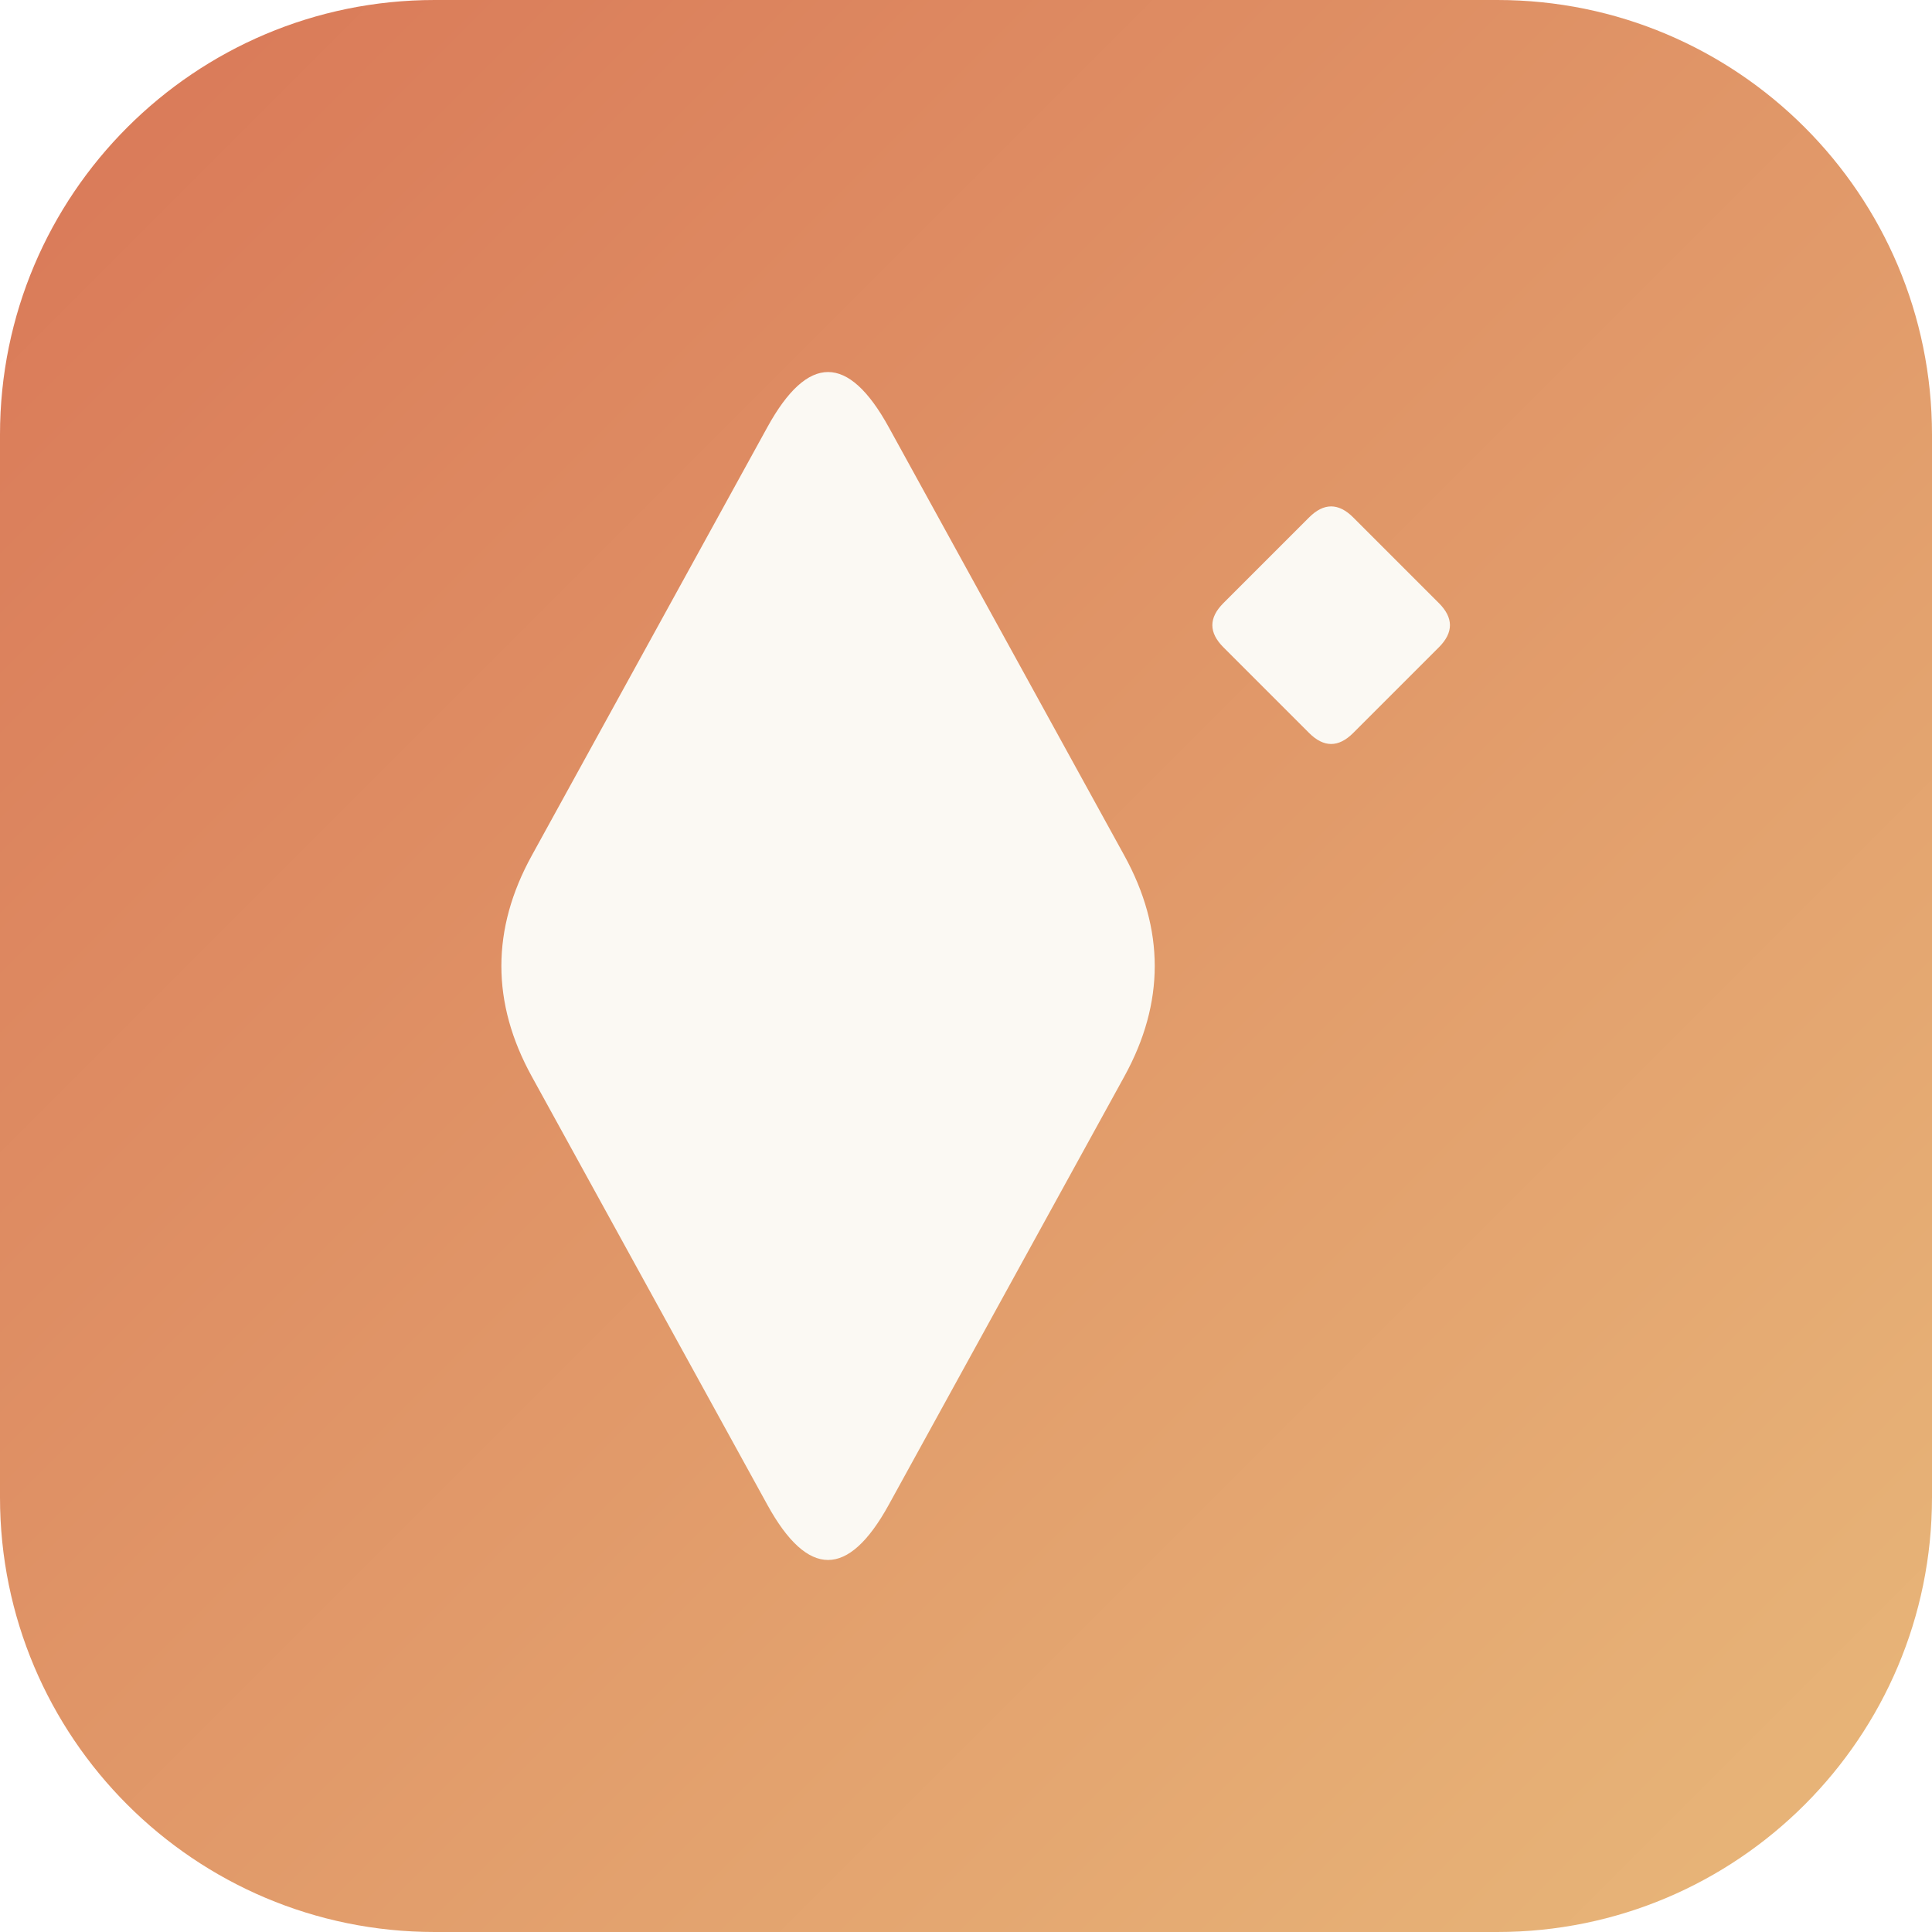
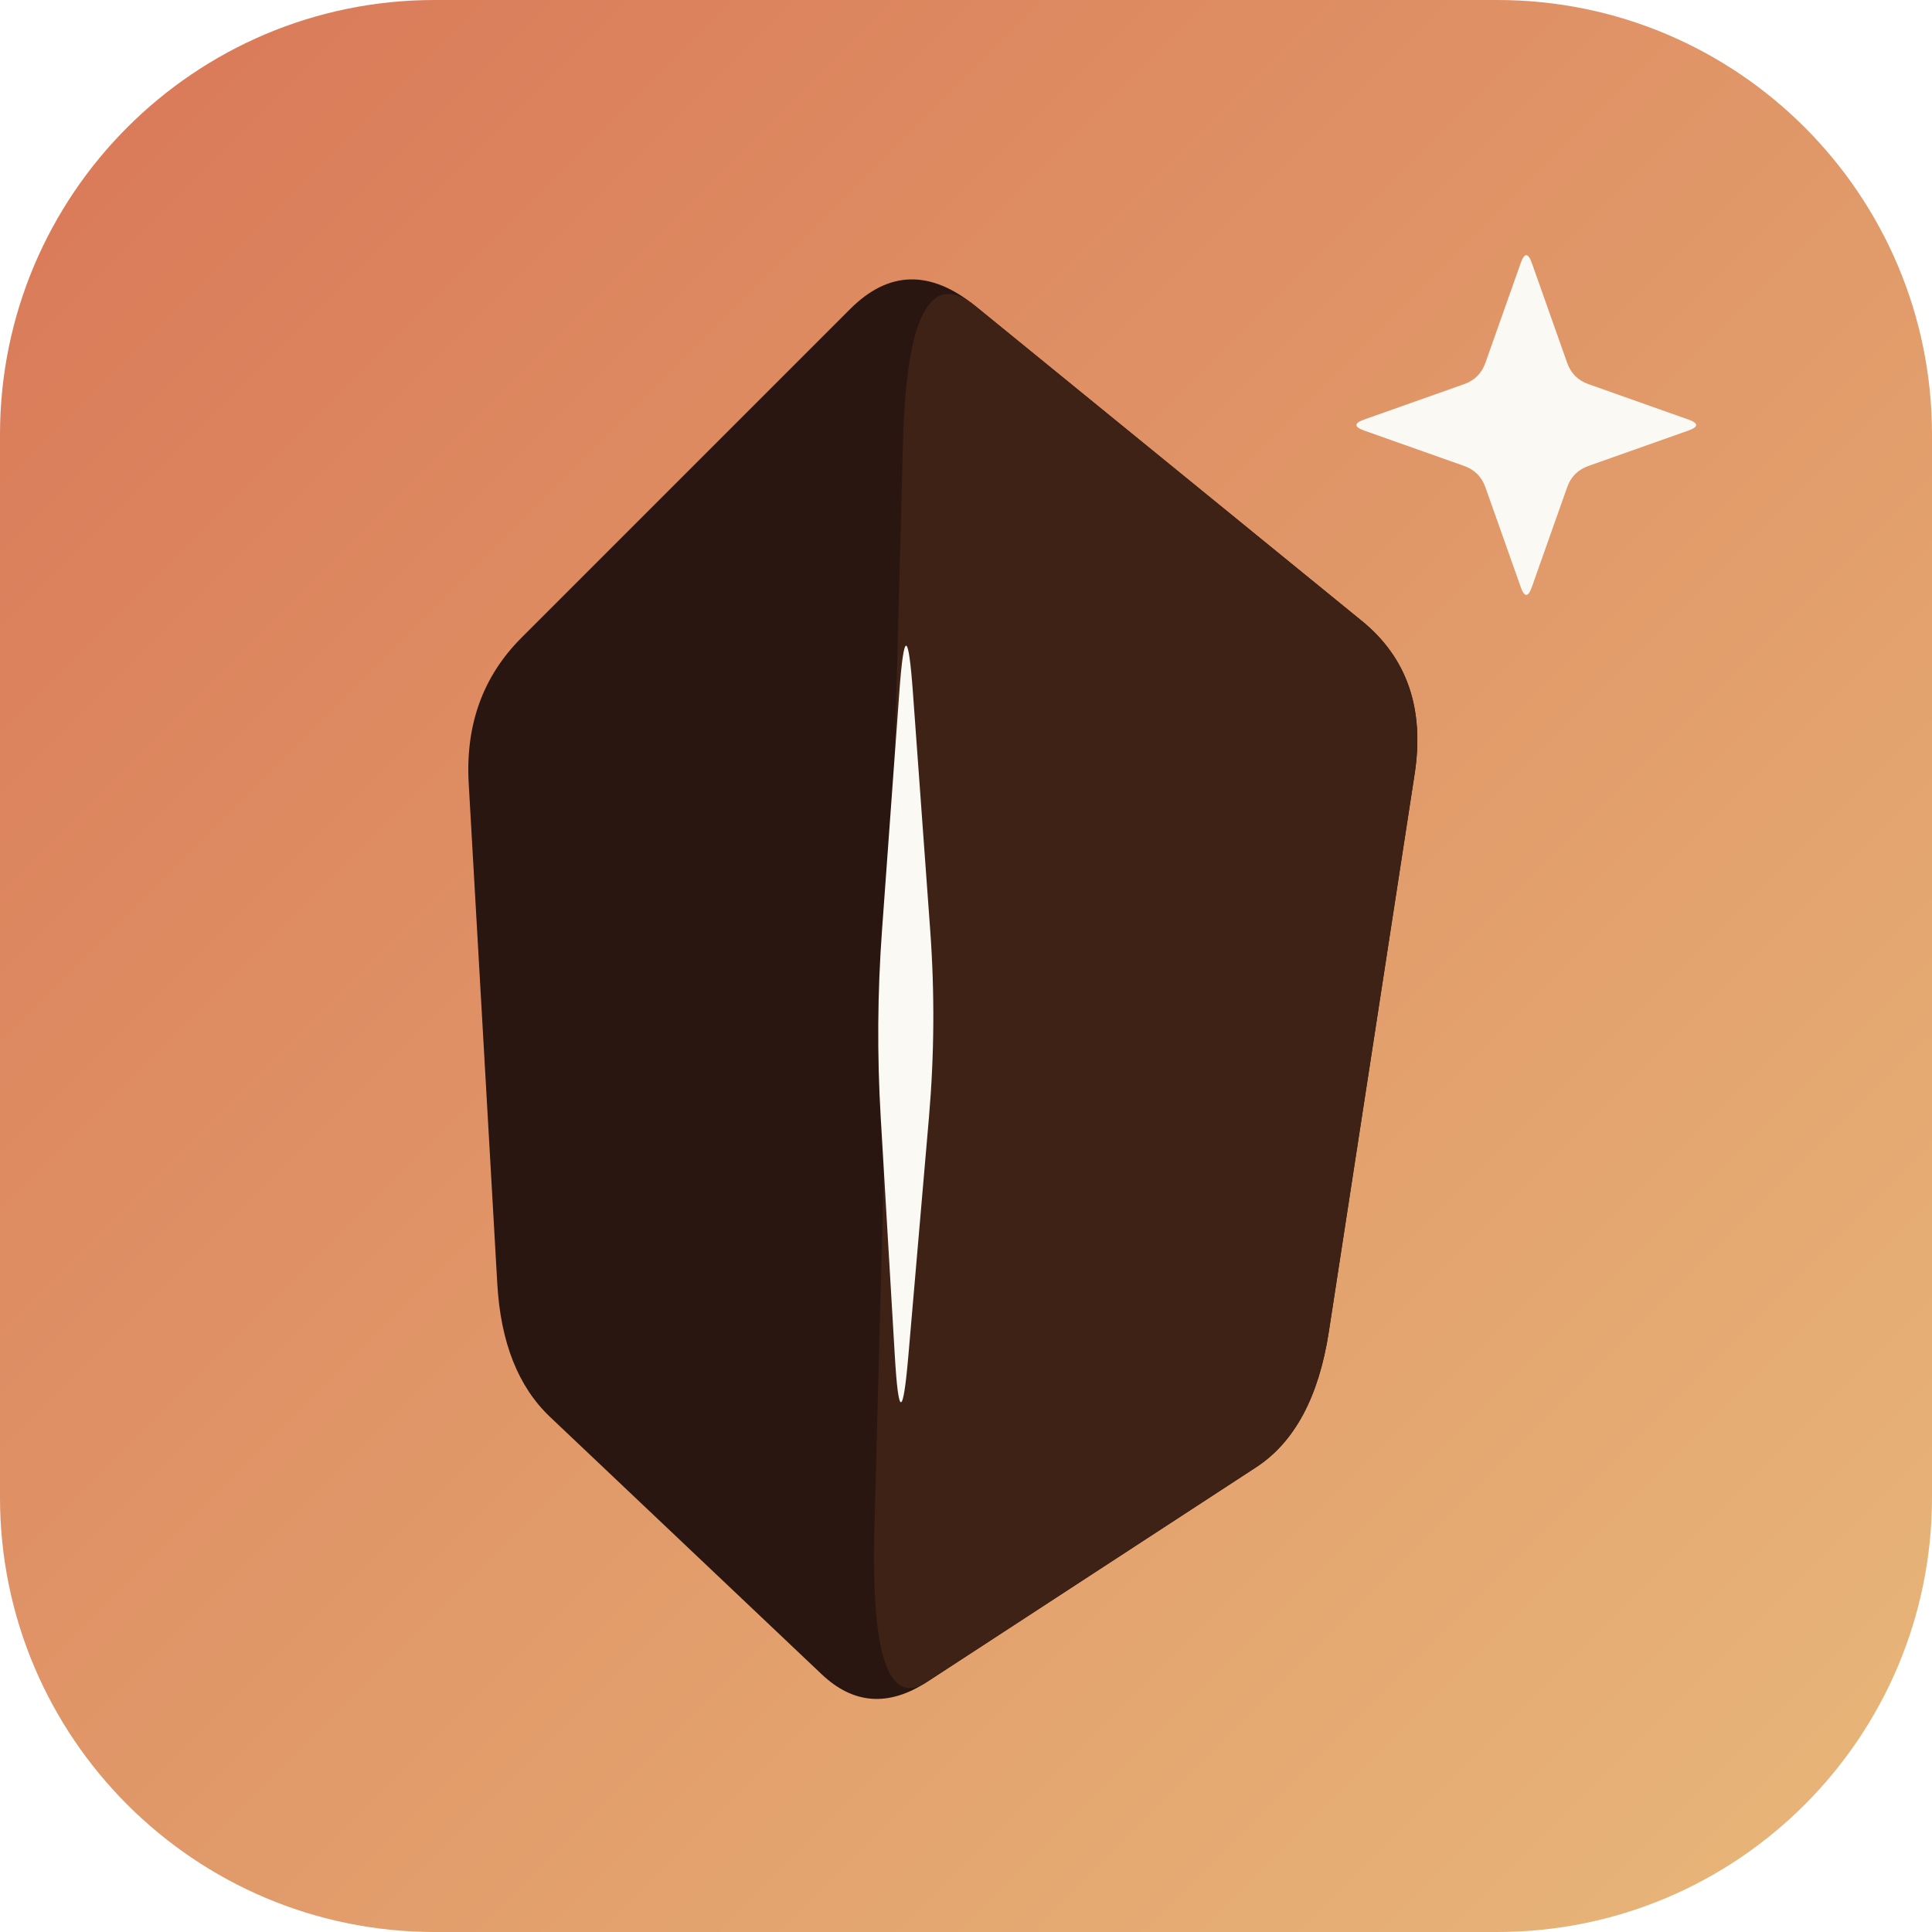
<svg xmlns="http://www.w3.org/2000/svg" viewBox="0 0 100 100" width="512" height="512">
  <defs>
    <linearGradient id="c" x1="0" y1="0" x2="1" y2="1">
      <stop offset="0" stop-color="#d97757" />
      <stop offset="1" stop-color="#e8b87a" />
    </linearGradient>
  </defs>
  <rect width="100" height="100" rx="22.5" fill="url(#c)" />
-   <path d="M39.718 22.112Q42.86 16.4 46.002 22.112L58.198 44.288Q61.34 50 58.198 55.712L46.002 77.888Q42.86 83.6 39.718 77.888L27.522 55.712Q24.38 50 27.522 44.288Z" fill="#fbf9f3" />
-   <path d="M67.758 26.782Q68.9 25.64 70.042 26.782L74.478 31.218Q75.62 32.36 74.478 33.502L70.042 37.938Q68.9 39.08 67.758 37.938L63.322 33.502Q62.18 32.36 63.322 31.218Z" fill="#fbf9f3" />
+   <path d="M44.01 15.99Q47 13 50.51 15.86L70.49 32.14Q74 35 73.22 40.07L68.78 68.93Q68 74 65.01 75.95L47.99 87.05Q45 89 42.53 86.66L28.47 73.34Q26 71 25.74 66.45L24.26 40.55Q24 36 26.99 33.01Z" fill="#2a1610" />
+   <path d="M46.74 22.88Q47 13 50.51 15.86L70.49 32.14Q74 35 73.22 40.07L68.78 68.93Q68 74 65.01 75.95L47.99 87.05Q45 89 45.26 79.12Z" fill="#3f2216" />
+   <path d="M46.548 35.84Q46.9 31 47.252 35.84L48.148 48.16Q48.5 53 48.082 57.84L47.018 70.16Q46.6 75 46.314 70.16L45.586 57.84Q45.3 53 45.652 48.16Z" fill="#fbf9f3" />
+   <path d="M78.712 13.616Q79 12.8 79.288 13.616L81.116 18.78Q81.404 19.596 82.22 19.884L87.384 21.712Q88.2 22 87.384 22.288L82.22 24.116Q81.404 24.404 81.116 25.22L79.288 30.384Q79 31.2 78.712 30.384L76.884 25.22Q76.596 24.404 75.78 24.116L70.616 22.288Q69.8 22 70.616 21.712L75.78 19.884Q76.596 19.596 76.884 18.78Z" fill="#fbf9f3" />
</svg>
